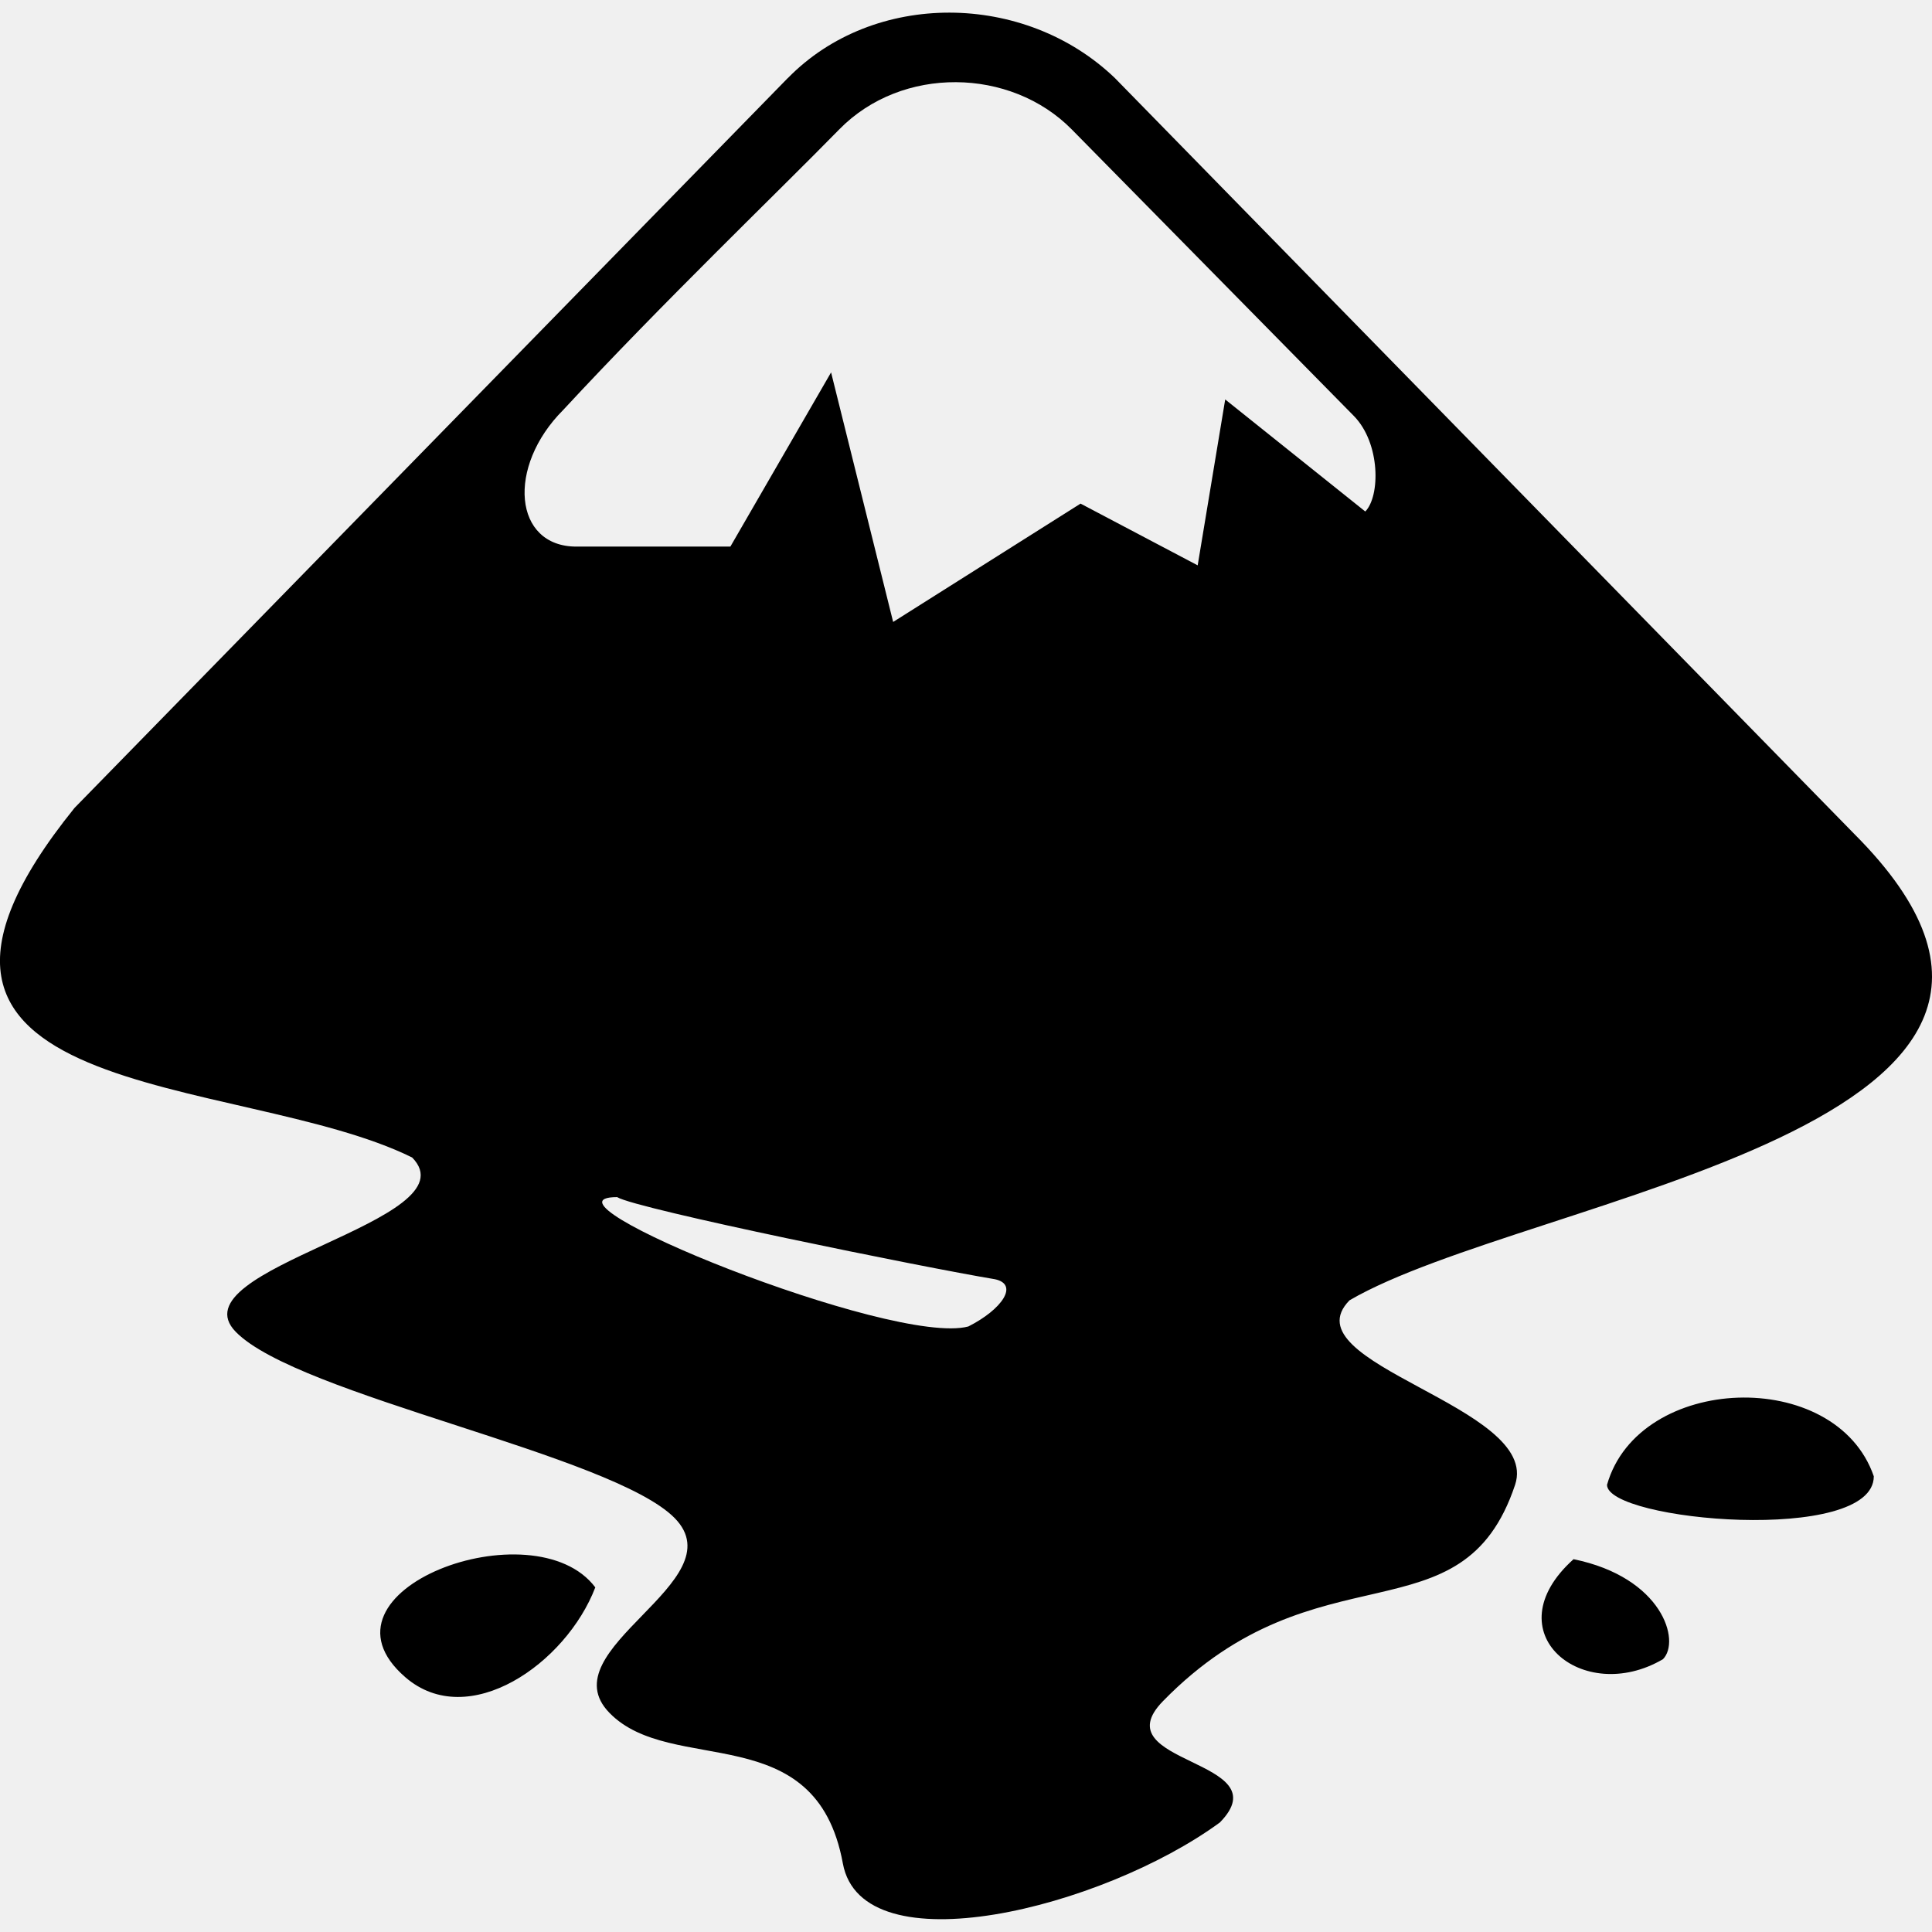
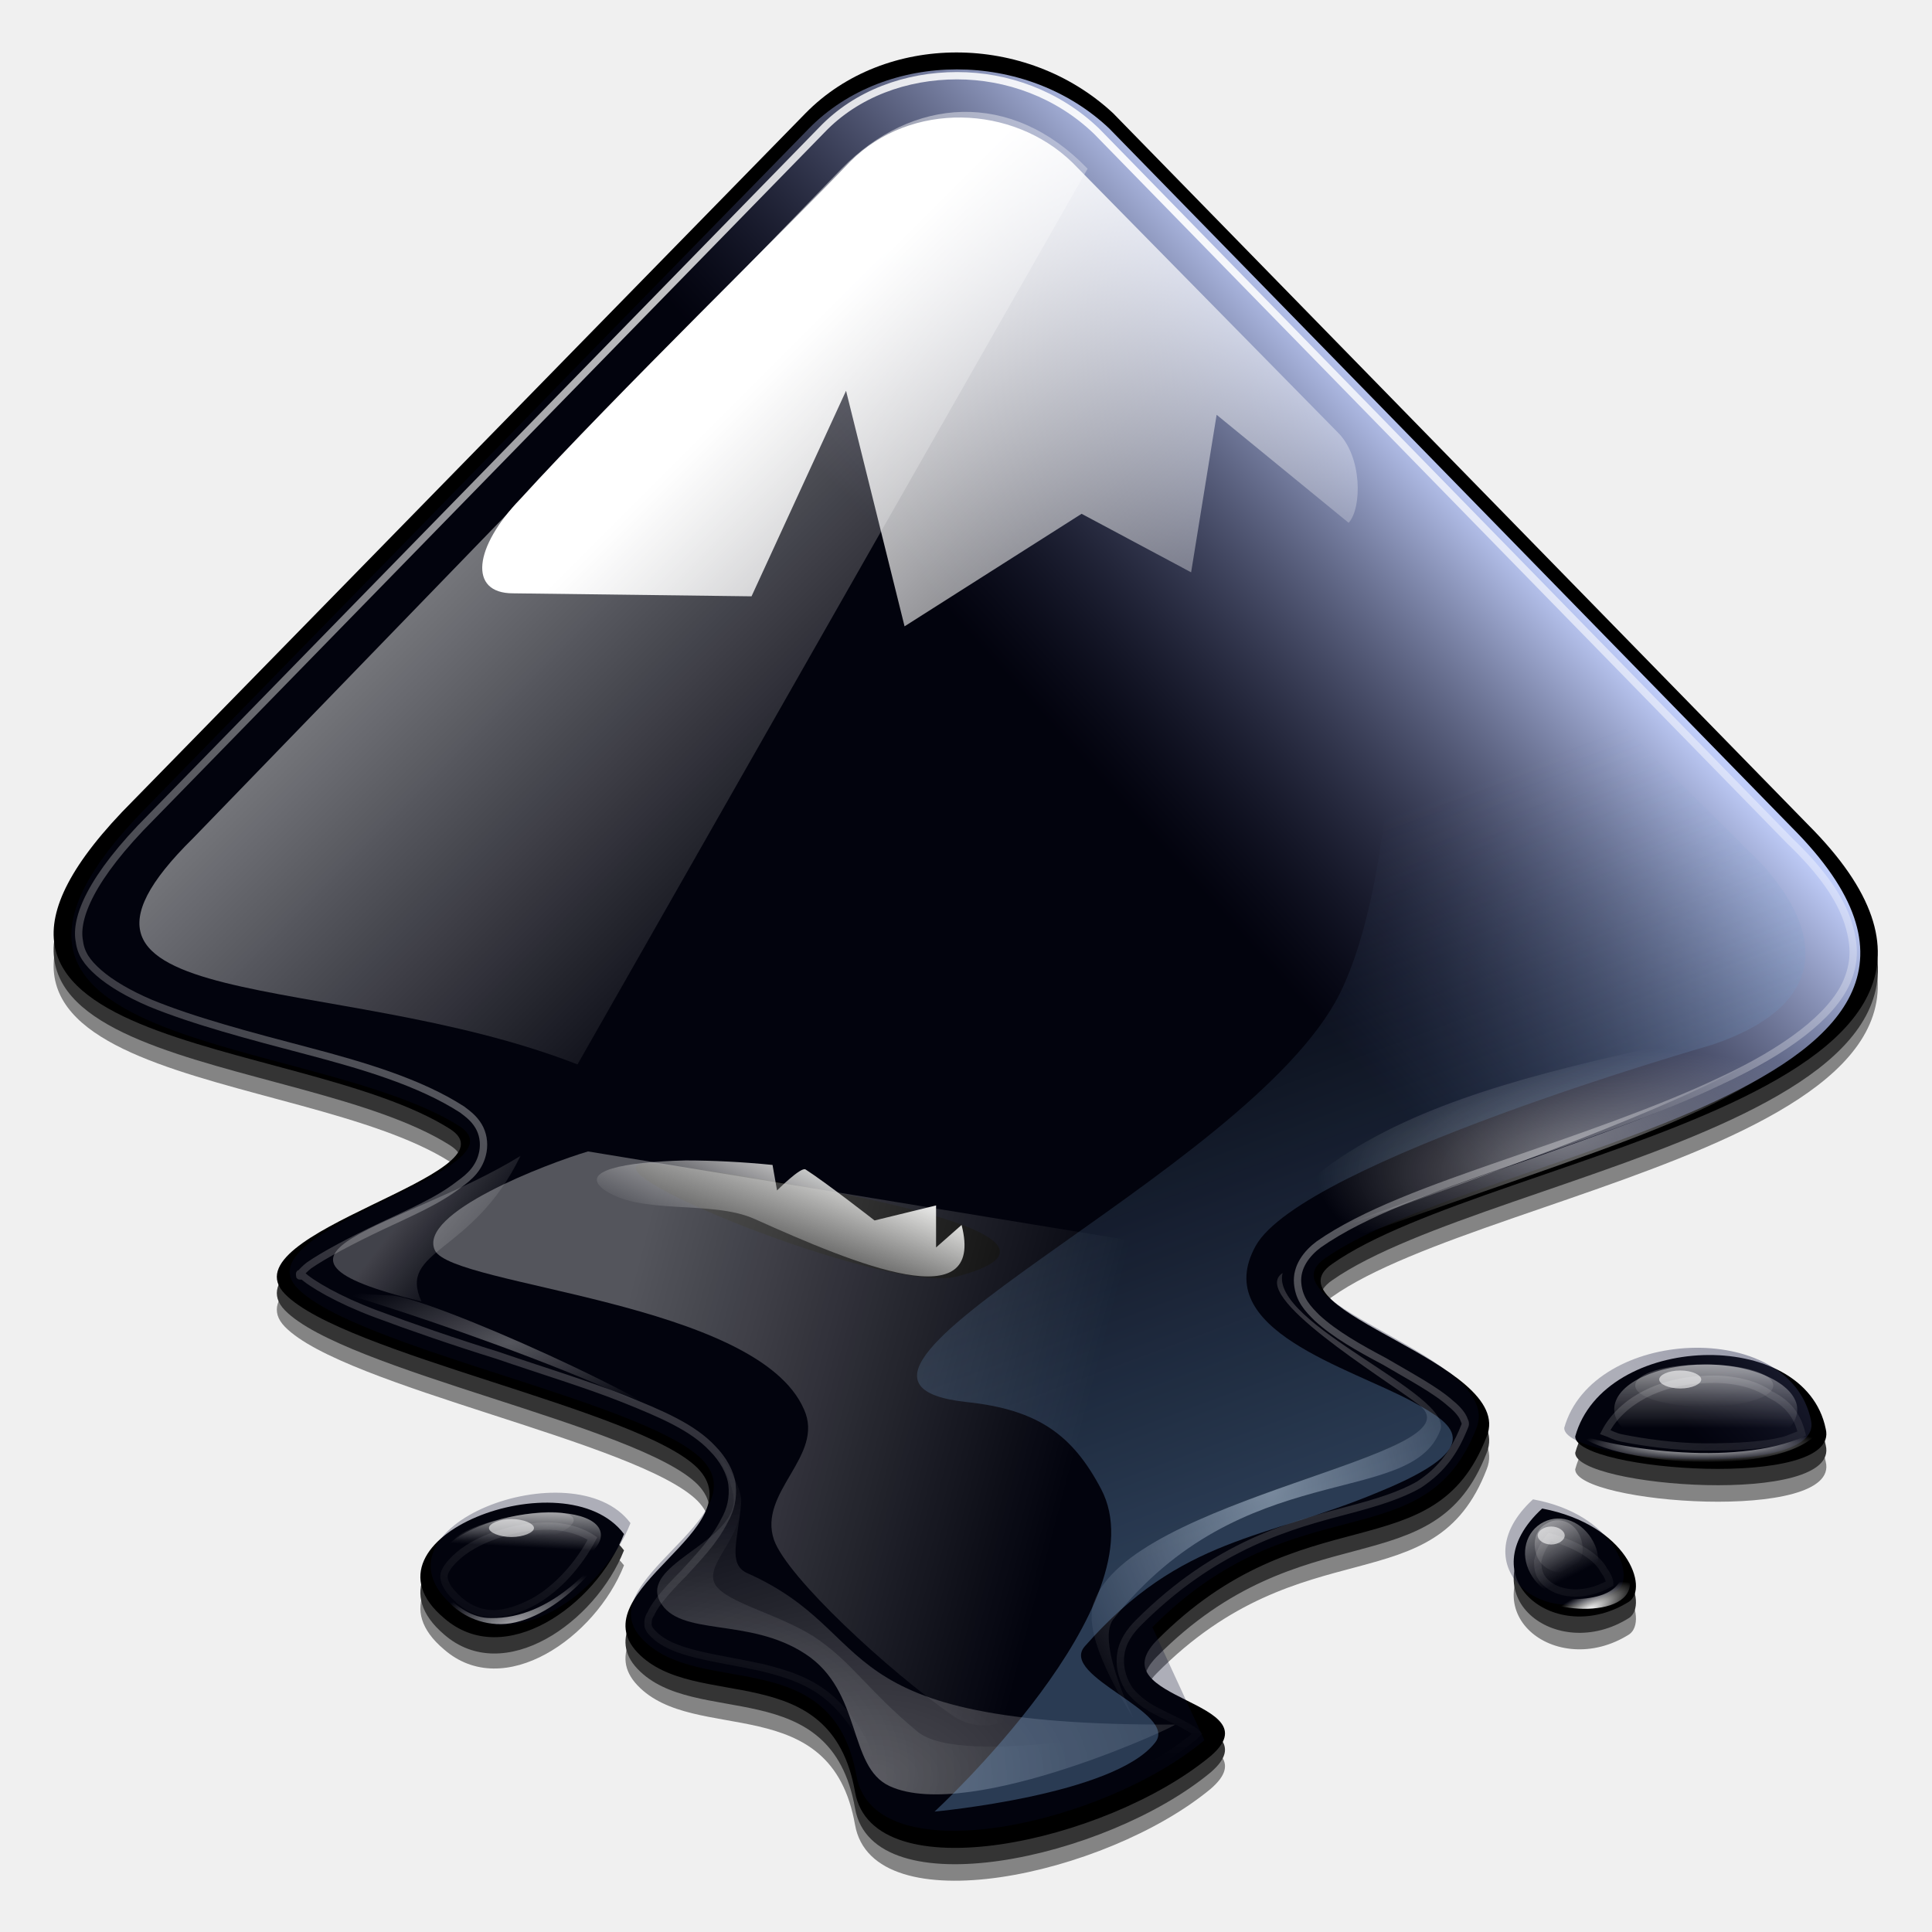
- <svg xmlns="http://www.w3.org/2000/svg" viewBox="0 0 24 24" width="24" height="24">
-   <path fill="currentColor" d="M7.666 14.871c.237.147 3.818.875 4.693 1.02c.303.064.088.376-.33.587c-.943.251-5.517-1.607-4.363-1.607m5.647-13.264l3.505 3.56c.333.34.328.998.142 1.187l-1.74-1.392l-.342 2.061l-1.455-.767l-2.328 1.47l-.771-3.1L9.073 6.79H7.16c-.78 0-.871-.99-.163-1.698c1.237-1.335 2.657-2.696 3.429-3.485c.776-.793 2.127-.77 2.887 0M9.786.97l-8.86 9.066c-2.993 3.707 2.038 3.276 4.194 4.343c.774.791-2.965 1.375-2.191 2.166c.773.791 4.678 1.524 5.453 2.314c.773.791-1.584 1.63-.81 2.42c.773.792 2.563.042 2.898 1.868c.238 1.304 3.224.56 4.684-.508c.774-.791-1.48-.717-.706-1.508c1.923-1.967 3.715-.714 4.373-2.686c.325-.974-2.832-1.501-2.057-2.292c2.226-1.3 9.919-2.146 6.268-5.796L13.85.97c-1.123-1.078-2.998-1.09-4.063 0zm10.177 17.475c0 .45 3.314.745 3.314-.106c-.472-1.366-2.922-1.274-3.314.106m-14.928 2.39c.784.679 1.997-.169 2.36-1.116c-.76-1.01-3.607.037-2.36 1.116m14.512-1.466c-1.011.908.114 1.828 1.111 1.242c.222-.225-.006-1.016-1.11-1.242Z" />
+ <svg xmlns="http://www.w3.org/2000/svg" xmlns:xlink="http://www.w3.org/1999/xlink" width="24" height="24" viewBox="0 0 128 128">
+   <g transform="matrix(.994 0 0 .994 .389 -1.445)">
+     <g opacity=".783">
+       <path d="M53.3 10.088l-44.8 45.8c-16.9 16.9 11 15.5 21.1 21.9 4.7 3-15 6.9-11 11 3.9 4 23.6 7.7 27.5 11.6 3.9 4-7.9 8.2-4 12.3 3.8 4 12.9.2 14.5 9.3 1.2 6.7 16.7 3.4 23.7-2.4 4.3-3.7-7.5-3.7-3.6-7.7 9.8-9.9 18.5-4.5 22-13.6 2-4.9-14.8-8.4-10.3-11.5 10.7-7.5 49.7-11.3 31.7-29.3l-46.3-47.4c-5.8-5.4-15.2-5.4-20.5 0zm51.3 88.2c0 2.3 17.7 3.6 16.7-.5-1.4-7-14.8-6.4-16.7.5zm-75.4 12.1c4 3.5 10.1-.8 12-5.6-3.9-5.2-18.3.2-12 5.6zm73.2-7.3c-5 4.6.9 9.3 5.8 6.2 1.3-.9-.1-5.1-5.8-6.2z" />
+       <path opacity=".576" d="M53.3 11.088l-44.8 45.8c-16.9 17 11 15.6 21.1 22 4.7 3-15 6.9-11 11 3.9 4 23.6 7.7 27.5 11.6 3.9 4-7.9 8.2-4 12.3 3.8 4 12.9.2 14.5 9.3 1.2 6.7 16.7 3.4 23.7-2.4 4.3-3.7-7.5-3.7-3.6-7.7 9.8-9.9 18.5-4.5 22-13.6 2-4.9-14.8-8.4-10.3-11.5 10.6-7.5 49.7-11.3 31.7-29.3l-46.3-47.5c-5.8-5.4-15.2-5.4-20.5 0zm51.3 88.3c0 2.3 17.7 3.6 16.7-.5-1.4-7-14.8-6.5-16.7.5zm-75.4 12c4 3.5 10.1-.8 12-5.6-3.9-5.1-18.3.3-12 5.6zm73.2-7.2c-5 4.6.9 9.3 5.8 6.2 1.3-.9-.1-5.2-5.8-6.2z" />
+     </g>
+     <path d="M53.3 9L8.5 54.8c-16.9 16.9 11 15.5 21.1 21.9 4.7 3-15 6.9-11 11 3.9 4 23.6 7.7 27.5 11.6 3.9 4-7.9 8.2-4 12.3 3.8 4 12.9.2 14.5 9.3 1.2 6.7 16.7 3.4 23.7-2.4 4.3-3.7-7.5-3.7-3.6-7.7 9.8-9.9 18.5-4.5 22-13.6 2-4.9-14.8-8.4-10.3-11.5 10.6-7.5 49.7-11.3 31.7-29.3L73.8 9C68 3.6 58.6 3.6 53.3 9zm51.3 88.2c0 2.3 17.7 3.6 16.7-.5-1.4-6.9-14.8-6.4-16.7.5zm-75.4 12.1c4 3.5 10.1-.8 12-5.6-3.9-5.2-18.3.3-12 5.6zm73.2-7.3c-5 4.6.9 9.3 5.8 6.2 1.3-.9-.1-5.1-5.8-6.2z" />
+     <path d="M53.3 9L8.5 54.8c-16.9 16.9 11 15.5 21.1 21.9 4.7 3-15 6.9-11 11 3.9 4 23.6 7.7 27.5 11.6 3.9 4-7.9 8.2-4 12.3 3.8 4 12.9.2 14.5 9.3 1.2 6.7 16.7 3.4 23.7-2.4 4.3-3.7-7.5-3.7-3.6-7.7 9.8-9.9 18.5-4.5 22-13.6 2-4.9-14.8-8.4-10.3-11.5 10.6-7.5 49.7-11.3 31.7-29.3L73.8 9C68 3.6 58.6 3.6 53.3 9zm51.3 88.2c0 2.3 17.7 3.6 16.7-.5-1.4-6.9-14.8-6.4-16.7.5zm-75.4 12.1c4 3.5 10.1-.8 12-5.6-3.9-5.2-18.3.3-12 5.6zm73.2-7.3c-5 4.6.9 9.3 5.8 6.2 1.3-.9-.1-5.1-5.8-6.2z" fill="none" />
+     <defs>
+       <path id="inkscape-original-a" d="M53.4 9.5L9.1 54.9C-7.7 71.7 19.9 70.3 29.9 76.6c4.6 3-14.8 6.9-10.9 10.9 3.9 4 23.3 7.6 27.2 11.5 3.9 4-7.8 8.2-4 12.1 3.8 4 12.8.2 14.4 9.2 1.2 6.7 16.6 3.3 23.4-2.4l-3.5-7.6c9.7-9.8 18.3-4.4 21.8-13.4 1.9-4.8-14.6-8.3-10.2-11.4 10.5-7.4 49.2-11.2 31.4-29l-45.9-47c-5.6-5.3-15-5.3-20.2 0zM42.7 79.1c1 0 33.1 4.3 20.7 7.6-4.7 1.3-26.4-7.6-20.7-7.6zm61.5 17.8c0 2.3 17.5 3.5 16.6-.5-1.4-6.9-14.7-6.3-16.6.5zm-74.7 12c4 3.4 10-.8 11.9-5.6-3.8-5.1-18.1.3-11.9 5.6zm72.6-7.2c-4.9 4.5.9 9.2 5.7 6.1 1.2-.9-.2-5.1-5.7-6.1z" />
+     </defs>
+     <clipPath id="inkscape-original-b">
+       <use xlink:href="#inkscape-original-a" overflow="visible" />
+     </clipPath>
+     <g transform="matrix(.991 0 0 .991 .605 .604)" clip-path="url(#inkscape-original-b)">
+       <linearGradient id="inkscape-original-c" gradientUnits="userSpaceOnUse" x1="98.293" y1="237.026" x2="74.286" y2="215.319" gradientTransform="matrix(.985 0 0 -.985 6.128 272.439)">
+         <stop offset="0" stop-color="#C0CDF9" />
+         <stop offset="1" stop-color="#07092D" stop-opacity=".288" />
+       </linearGradient>
+       <path fill="url(#inkscape-original-c)" d="M53.4 9.5L9.1 54.9C-7.7 71.7 19.9 70.3 29.9 76.6c4.6 3-14.8 6.9-10.9 10.9 3.9 4 23.3 7.6 27.2 11.5 3.9 4-7.8 8.2-4 12.1 3.8 4 12.8.2 14.4 9.2 1.2 6.7 16.6 3.3 23.4-2.4l-3.5-7.6c9.7-9.8 18.3-4.4 21.8-13.4 1.9-4.8-14.6-8.3-10.2-11.4 10.5-7.4 49.2-11.2 31.4-29l-45.9-47c-5.6-5.3-15-5.3-20.2 0zM42.7 79.1c1 0 33.1 4.3 20.7 7.6-4.7 1.3-26.4-7.6-20.7-7.6zm61.5 17.8c0 2.3 17.5 3.5 16.6-.5-1.4-6.9-14.7-6.3-16.6.5zm-74.7 12c4 3.4 10-.8 11.9-5.6-3.8-5.1-18.1.3-11.9 5.6zm72.6-7.2c-4.9 4.5.9 9.2 5.7 6.1 1.2-.9-.2-5.1-5.7-6.1z" />
+     </g>
+     <linearGradient id="inkscape-original-d" gradientUnits="userSpaceOnUse" x1="33.173" y1="245.076" x2="60.308" y2="217.941" gradientTransform="matrix(1.003 0 0 -1.003 -.413 276.586)">
+       <stop offset="0" stop-color="#fff" />
+       <stop offset="1" stop-color="#fff" stop-opacity="0" />
+     </linearGradient>
+     <path opacity=".505" fill="url(#inkscape-original-d)" d="M12.5 57.3C.3 69.3 21.7 66 38.1 72.4l34-59.7c-5.1-5.3-11.7-4.8-16.4 0L12.5 57.3z" />
+     <linearGradient id="inkscape-original-e" gradientUnits="userSpaceOnUse" x1="48.612" y1="250.177" x2="81.173" y2="217.616" gradientTransform="matrix(.994 0 0 -.994 2.709 274.439)">
+       <stop offset="0" stop-color="#fff" />
+       <stop offset="1" stop-color="#fff" stop-opacity="0" />
+     </linearGradient>
+     <path fill="url(#inkscape-original-e)" d="M71.1 12.3l17.7 18c1.6 1.6 1.6 5 .7 6l-8.8-7.2L79 39.6l-7.3-3.9-11.8 7.5L56 27.5l-6.3 13.7-15.9-.2c-3 0-2.6-3.1.5-6.3 6.2-6.8 18.2-18.5 22-22.5 4-4 10.8-3.8 14.8.1z" />
+     <radialGradient id="inkscape-original-f" cx="51.136" cy="13.518" r="33.212" gradientTransform="matrix(.827 0 0 -.553 1.123 126.746)" gradientUnits="userSpaceOnUse">
+       <stop offset="0" stop-color="#fff" />
+       <stop offset="1" stop-color="#fff" stop-opacity="0" />
+     </radialGradient>
+     <path opacity=".217" fill="url(#inkscape-original-f)" d="M46.8 97.4s1.9 2.9 1.7 4.3c-.4 2.7-6.2 4.1-4.9 6.5 1.3 2.4 5.9 1 9.7 3.5 3.8 2.5 2.8 7.5 5.6 8.8 5.4 2.5 19.8-4.3 19-4.1-.7.1-14.1 2.9-17.1.5-3.4-2.8-4.4-4.7-7-6.4-2.4-1.5-5.7-2.2-6.5-3.4-.8-1.3 1.6-2.9 1.7-5.3.2-1.6-2.2-4.4-2.2-4.4z" />
+     <g opacity=".276">
+       <radialGradient id="inkscape-original-g" cx="147.452" cy="14.758" r="33.212" gradientTransform="matrix(1.055 0 0 -.706 -97.55 130.348)" gradientUnits="userSpaceOnUse">
+         <stop offset="0" stop-color="#fff" />
+         <stop offset="1" stop-color="#fff" stop-opacity="0" />
+       </radialGradient>
+       <path fill="url(#inkscape-original-g)" d="M46.8 97.4s1.9 2.9 1.7 4.3c-.4 2.7-6.2 4.1-4.9 6.5 1.3 2.4 5.9 1 9.7 3.5 3.8 2.5 2.8 7.5 5.6 8.8 5.4 2.5 19.8-4.3 19-4.1-23.8.1-19.3-6-28.5-10.1-1.3-.6-.6-2.2-.4-4.6.2-1.5-2.2-4.3-2.2-4.3z" />
+     </g>
+     <radialGradient id="inkscape-original-h" cx="-53.737" cy="94.673" r="37.174" gradientTransform="matrix(.526 0 0 -.223 130.969 98.356)" gradientUnits="userSpaceOnUse">
+       <stop offset="0" stop-color="#fff" />
+       <stop offset="1" stop-color="#fff" stop-opacity="0" />
+     </radialGradient>
+     <path opacity=".453" fill="url(#inkscape-original-h)" d="M87.2 84.9c21.3-7.8 28.2-8.9 35.2-16C114.2 75.8 97 79.5 83 85.6l4.2-.7z" />
+     <g opacity=".512">
+       <radialGradient id="inkscape-original-i" cx="-45.82" cy="80.197" r="37.174" gradientTransform="matrix(.526 0 0 -.223 130.969 97.429)" gradientUnits="userSpaceOnUse">
+         <stop offset="0" stop-color="#fff" />
+         <stop offset="1" stop-color="#fff" stop-opacity="0" />
+       </radialGradient>
+       <path fill="url(#inkscape-original-i)" d="M87.2 83.9c35.1-12.4 29.2-12.4 35.2-16-11.2 4.3-32 4.7-39.4 16.7l4.2-.7z" />
+     </g>
+     <linearGradient id="inkscape-original-j" gradientUnits="userSpaceOnUse" x1="-32.429" y1="73.095" x2="-32.293" y2="66.244" gradientTransform="matrix(.526 0 0 -.526 130.306 130.092)">
+       <stop offset="0" stop-color="#fff" />
+       <stop offset="1" stop-color="#fff" stop-opacity="0" />
+     </linearGradient>
+     <path opacity=".286" fill="url(#inkscape-original-j)" d="M117.8 93.8c0 .8-2 1.4-4.6 1.4-2.5 0-4.6-.6-4.6-1.4 0-.8 2-1.4 4.6-1.4 2.6 0 4.6.6 4.6 1.4z" />
+     <g opacity=".621">
+       <linearGradient id="inkscape-original-k" gradientUnits="userSpaceOnUse" x1="112.548" y1="76.804" x2="112.548" y2="71.974" gradientTransform="matrix(.709 0 0 -1.134 33.501 178.262)">
+         <stop offset="0" stop-color="#fff" />
+         <stop offset="1" stop-color="#fff" stop-opacity="0" />
+       </linearGradient>
+       <path fill="url(#inkscape-original-k)" d="M119.4 95.4c0 1.7-2.8 3-6.1 3-3.4 0-6.1-1.4-6.1-3 0-1.7 2.8-3 6.1-3 3.4 0 6.1 1.4 6.1 3z" />
+     </g>
+     <radialGradient id="inkscape-original-l" cx="-34.115" cy="13.297" r="15.297" gradientTransform="matrix(.526 0 0 -.078 130.969 98.77)" gradientUnits="userSpaceOnUse">
+       <stop offset="0" stop-color="#fff" />
+       <stop offset="1" stop-color="#fff" stop-opacity="0" />
+     </radialGradient>
+     <path fill="url(#inkscape-original-l)" d="M104.9 97.1c2.2 2 14.2 3 16.2-.6-3.9 2.8-12.5 1.8-16.2.6z" />
+     <linearGradient id="inkscape-original-m" gradientUnits="userSpaceOnUse" x1="-643.912" y1="327.836" x2="-643.777" y2="320.984" gradientTransform="matrix(.203 -.103 -.238 -.469 311.261 190.221)">
+       <stop offset="0" stop-color="#fff" />
+       <stop offset="1" stop-color="#fff" stop-opacity="0" />
+     </linearGradient>
+     <path opacity=".286" fill="url(#inkscape-original-m)" d="M104.9 103.8c.4.9.2 1.9-.6 2.3-.8.4-1.8 0-2.2-.8-.4-.9-.2-1.9.6-2.3.8-.5 1.8-.1 2.2.8z" />
+     <g opacity=".621">
+       <linearGradient id="inkscape-original-n" gradientUnits="userSpaceOnUse" x1="-341.635" y1="195.138" x2="-341.635" y2="190.308" gradientTransform="matrix(.273 -.139 -.513 -1.011 295.216 251.45)">
+         <stop offset="0" stop-color="#fff" />
+         <stop offset="1" stop-color="#fff" stop-opacity="0" />
+       </linearGradient>
+       <path fill="url(#inkscape-original-n)" d="M105.8 104.2c.7 1.3.3 2.8-.9 3.4-1.2.6-2.6 0-3.3-1.3-.7-1.3-.3-2.8.9-3.4 1.2-.6 2.6 0 3.3 1.3z" />
+     </g>
+     <radialGradient id="inkscape-original-o" cx="-645.599" cy="1737.484" r="15.297" gradientTransform="matrix(.203 -.103 -.035 -.069 297.352 162.155)" gradientUnits="userSpaceOnUse">
+       <stop offset="0" stop-color="#fff" />
+       <stop offset="1" stop-color="#fff" stop-opacity="0" />
+     </radialGradient>
+     <path fill="url(#inkscape-original-o)" d="M101.9 107.8c1.7 1.4 8.3 1.5 5.8-2.4.7 3.1-3.8 2.8-5.8 2.4z" />
+     <radialGradient id="inkscape-original-p" cx="-185.187" cy="69.66" r="24.692" gradientTransform="matrix(.526 0 0 -.214 130.969 105.831)" gradientUnits="userSpaceOnUse">
+       <stop offset="0" stop-color="#fff" stop-opacity=".33" />
+       <stop offset="1" stop-color="#fff" stop-opacity="0" />
+     </radialGradient>
+     <path fill="url(#inkscape-original-p)" d="M21 87.3c0-.3 22.4 6.8 26.2 10.7-3.1-3.1-19.1-10.1-21.5-10.2-2.4-.1-4.4-.3-4.7-.5z" />
+     <g transform="matrix(.879 -.193 .234 .696 -20.21 36.726)">
+       <linearGradient id="inkscape-original-q" gradientUnits="userSpaceOnUse" x1="-136.743" y1="250.438" x2="-136.607" y2="243.586" gradientTransform="matrix(.463 .102 .123 -.366 65.856 208.72)">
+         <stop offset="0" stop-color="#fff" />
+         <stop offset="1" stop-color="#fff" stop-opacity="0" />
+       </linearGradient>
+       <path opacity=".286" fill="url(#inkscape-original-q)" d="M38 105.3c0 .8-2 1.4-4.6 1.4s-4.6-.6-4.6-1.4c0-.8 2-1.4 4.6-1.4s4.6.6 4.6 1.4z" />
+       <g opacity=".621">
+         <linearGradient id="inkscape-original-r" gradientUnits="userSpaceOnUse" x1="60.343" y1="183.942" x2="60.343" y2="179.112" gradientTransform="matrix(.623 .219 .166 -.789 -34.636 234.581)">
+           <stop offset="0" stop-color="#fff" />
+           <stop offset="1" stop-color="#fff" stop-opacity="0" />
+         </linearGradient>
+         <path fill="url(#inkscape-original-r)" d="M39.6 106.9c0 1.7-2.8 3-6.1 3s-6.1-1.4-6.1-3c0-1.7 2.8-3 6.1-3s6.1 1.3 6.1 3z" />
+       </g>
+     </g>
+     <g opacity=".616">
+       <radialGradient id="inkscape-original-s" cx="-62.572" cy="357.021" r="11.363" gradientTransform="matrix(.624 -.173 -.065 -.233 95.948 182.007)" gradientUnits="userSpaceOnUse">
+         <stop offset="0" stop-color="#fff" />
+         <stop offset="1" stop-color="#fff" stop-opacity="0" />
+       </radialGradient>
+       <path fill="url(#inkscape-original-s)" d="M28.2 106.3s1.2 3.2 4.5 3.4c3.4.2 7.2-4 7.5-5.5-.6 1.3-3.8 5.2-7.9 5.1-2.4 0-4.1-3-4.1-3z" />
+     </g>
+     <radialGradient id="inkscape-original-t" cx="193.011" cy="256.754" r="59.425" gradientTransform="matrix(1.712 0 0 -1.685 -261.607 451.789)" gradientUnits="userSpaceOnUse">
+       <stop offset="0" stop-color="#fff" />
+       <stop offset="1" stop-color="#fff" stop-opacity="0" />
+     </radialGradient>
+     <path stroke="url(#inkscape-original-t)" stroke-width=".488" d="M63.4 6.5c-3.4 0-6.7 1.2-9 3.6L9.7 55.9c-4.1 4.1-5.1 6.8-4.8 8.3.1.8.5 1.4 1.3 2.1.8.7 2 1.4 3.4 2 2.9 1.2 6.7 2.2 10.5 3.2s7.5 2.1 10.3 3.9c.4.3.8.6 1.1 1.1.3.5.4 1.1.3 1.7-.2 1.1-.9 1.7-1.6 2.2-1.4 1.1-3.3 1.9-5.2 2.8s-3.8 1.9-4.8 2.6c-.5.4-.7.7-.6.7 0 0-.1-.3.1-.1.6.6 2.5 1.7 4.9 2.6s5.3 1.9 8.2 2.8c2.9 1 5.9 1.9 8.4 2.9s4.6 1.9 5.9 3.3c.7.7 1.2 1.6 1.3 2.4.1.9-.1 1.7-.5 2.4-.7 1.4-1.8 2.5-2.7 3.5-1 1-1.9 2-2.2 2.7-.2.3-.2.5-.2.7 0 .1 0 .3.3.6 1.3 1.4 4.1 1.6 7.3 2.3 1.6.4 3.3.9 4.7 2.2s2.5 3.1 3 5.7c.2 1.1.8 1.6 2.1 2 1.4.4 3.5.5 5.8.2 4.6-.7 10.1-2.9 13.2-5.5l.2-.2c-.2-.2-.7-.5-1.5-.9-1-.5-2.1-.9-3-2-.4-.6-.7-1.4-.6-2.3.1-.9.6-1.6 1.2-2.2 5.2-5.2 10.2-6.5 14-7.5 1.9-.5 3.5-1 4.7-1.7 1.2-.8 2.2-1.8 3-3.8.1-.2.1-.3 0-.5-.1-.3-.4-.7-.9-1.1-1-.9-2.7-1.8-4.4-2.8-1.7-.9-3.3-1.8-4.5-2.9-.6-.6-1.2-1.2-1.3-2.3-.1-1.1.6-2 1.4-2.6 3-2.1 7.5-3.7 12.4-5.4 4.9-1.7 10.2-3.5 14.4-5.5 4.3-2 7.4-4.3 8.4-6.6.5-1.2.6-2.3.1-3.9s-1.7-3.4-3.9-5.5L72.7 10.2c-2.6-2.5-6-3.7-9.3-3.7zm49.8 86.9c-2.9.1-5.5 1.4-6.6 3.5.3.1.6.3 1.1.4 1.5.3 3.6.6 5.6.6s4.1-.1 5.4-.5c.5-.2.8-.3 1-.4-.3-1.2-.9-2-2.1-2.6-1.1-.8-2.8-1.1-4.4-1zm-76.5 9.8c-2.3-.2-5.1.7-6.5 1.9-.7.6-1 1.1-1 1.4 0 .3.1.8 1 1.6 1.5 1.3 3.1 1.1 5 .1 1.6-.9 3-2.5 3.9-4.2-.6-.4-1.4-.7-2.4-.8zm66.2.7c-.5.6-.7 1.2-.8 1.6 0 .6.1 1 .5 1.4.8.8 2.5 1.1 4.3.1 0-.2-.1-.5-.4-.9-.4-.8-1.7-1.7-3.6-2.2z" fill="none" />
+     <g opacity=".325">
+       <linearGradient id="inkscape-original-u" gradientUnits="userSpaceOnUse" x1="-224.589" y1="68.903" x2="-161.637" y2="52.258" gradientTransform="matrix(.485 0 0 -.485 149.184 125.791)">
+         <stop offset="0" stop-color="#fff" />
+         <stop offset="1" stop-color="#fff" stop-opacity="0" />
+       </linearGradient>
+       <path fill="url(#inkscape-original-u)" d="M38.8 78.2c-2.7.8-11.4 4.1-10.2 6.6 1.2 2.4 21.5 3.4 24.6 10.6 1.4 3.1-3.1 5.5-2 8.7.9 2.5 7.6 8.7 11.9 11.7 3.4 2.3 7.8-1.9 6-5.3-2.8-5.5 9.9-12.2 15.6-15.3 3.3-1.8-6.9-10.6-6.9-10.6l-39-6.4z" />
+     </g>
+     <linearGradient id="inkscape-original-v" gradientUnits="userSpaceOnUse" x1="13.153" y1="197.768" x2="9.253" y2="188.832" gradientTransform="matrix(.88 0 0 -.88 42.035 252.063)">
+       <stop offset="0" stop-color="#EEEEEC" />
+       <stop offset="1" stop-color="#EEEEEC" stop-opacity="0" />
+     </linearGradient>
+     <path fill="url(#inkscape-original-v)" d="M39.8 80.7c2.4 1.8 7.2.7 10.1 2 6.9 3.1 15.4 6.6 13.8.4L62 84.6v-2.8l-4.1 1s-3.2-2.5-4.6-3.4c-.3-.2-1.9 1.4-1.9 1.4l-.3-1.7c-2-.2-4-.3-5.8-.3-4.2.1-7 .7-5.5 1.9z" />
+     <g opacity=".478">
+       <radialGradient id="inkscape-original-w" cx="26.356" cy="55.589" r="24.385" gradientTransform="matrix(.656 0 0 -.834 66.991 147.128)" gradientUnits="userSpaceOnUse">
+         <stop offset="0" stop-color="#fff" />
+         <stop offset="1" stop-color="#fff" stop-opacity="0" />
+       </radialGradient>
+       <path fill="url(#inkscape-original-w)" d="M85.1 86.3c-.9 3.4 11.5 8.1 10.5 10.5-2 5.2-13.2 1.7-21.8 12.6-1.2 1.6 1.7 7.2 1.3 6.5s-3.4-5.3-2.6-7.6c2.4-7.1 26-9.8 21.7-13.2-2.5-1.9-11.4-7.3-9.1-8.8z" />
+     </g>
+     <path opacity=".586" fill="#fff" d="M113 93.4c0 .3-.6.6-1.4.6-.8 0-1.4-.3-1.4-.6s.6-.6 1.4-.6c.8 0 1.4.3 1.4.6zM103.9 103.8c0 .3-.4.6-.9.6s-.9-.3-.9-.6.4-.6.9-.6.9.3.9.6zM35.2 103.3c0 .3-.7.6-1.5.6s-1.5-.3-1.5-.6.7-.6 1.5-.6 1.5.3 1.5.6z" />
+     <linearGradient id="inkscape-original-x" gradientUnits="userSpaceOnUse" x1="-245.694" y1="88.661" x2="-235.88" y2="80.864" gradientTransform="matrix(.49 0 0 -.49 147.66 125.008)">
+       <stop offset="0" stop-color="#fff" />
+       <stop offset="1" stop-color="#fff" stop-opacity="0" />
+     </linearGradient>
+     <path opacity=".251" fill="url(#inkscape-original-x)" d="M34.3 78.5c-7.8 4.8-19.8 6.5-6.6 9.7-1.6-3.5 3.4-3.1 6.6-9.7z" />
+     <g opacity=".363">
+       <linearGradient id="inkscape-original-y" gradientUnits="userSpaceOnUse" x1="-115.448" y1="55.254" x2="-144.875" y2="134.487" gradientTransform="matrix(.485 0 0 -.485 149.184 125.791)">
+         <stop offset="0" stop-color="#729FCF" />
+         <stop offset="1" stop-color="#729FCF" stop-opacity="0" />
+       </linearGradient>
+       <path fill="url(#inkscape-original-y)" d="M61.9 122.2s12-1.1 14.7-4.6c1.6-2-6.4-4.4-4.7-6.4 6.5-7.4 12-7.1 19.6-10.3 7.6-3.1 4.8-4.6 2.3-6-4.2-2.3-13.6-4.8-10.5-10.4 3.1-5.6 30.4-13.4 30.4-13.4 8.3-2.8 7.2-7.9 3.2-12.2L92.6 34.8s1.2 23-3.7 32.9C82.8 79.8 50.5 93.4 64 94.9c4.8.5 7.1 2.2 9 5.8 4 7.6-11.1 21.5-11.1 21.5z" />
+     </g>
+   </g>
</svg>
